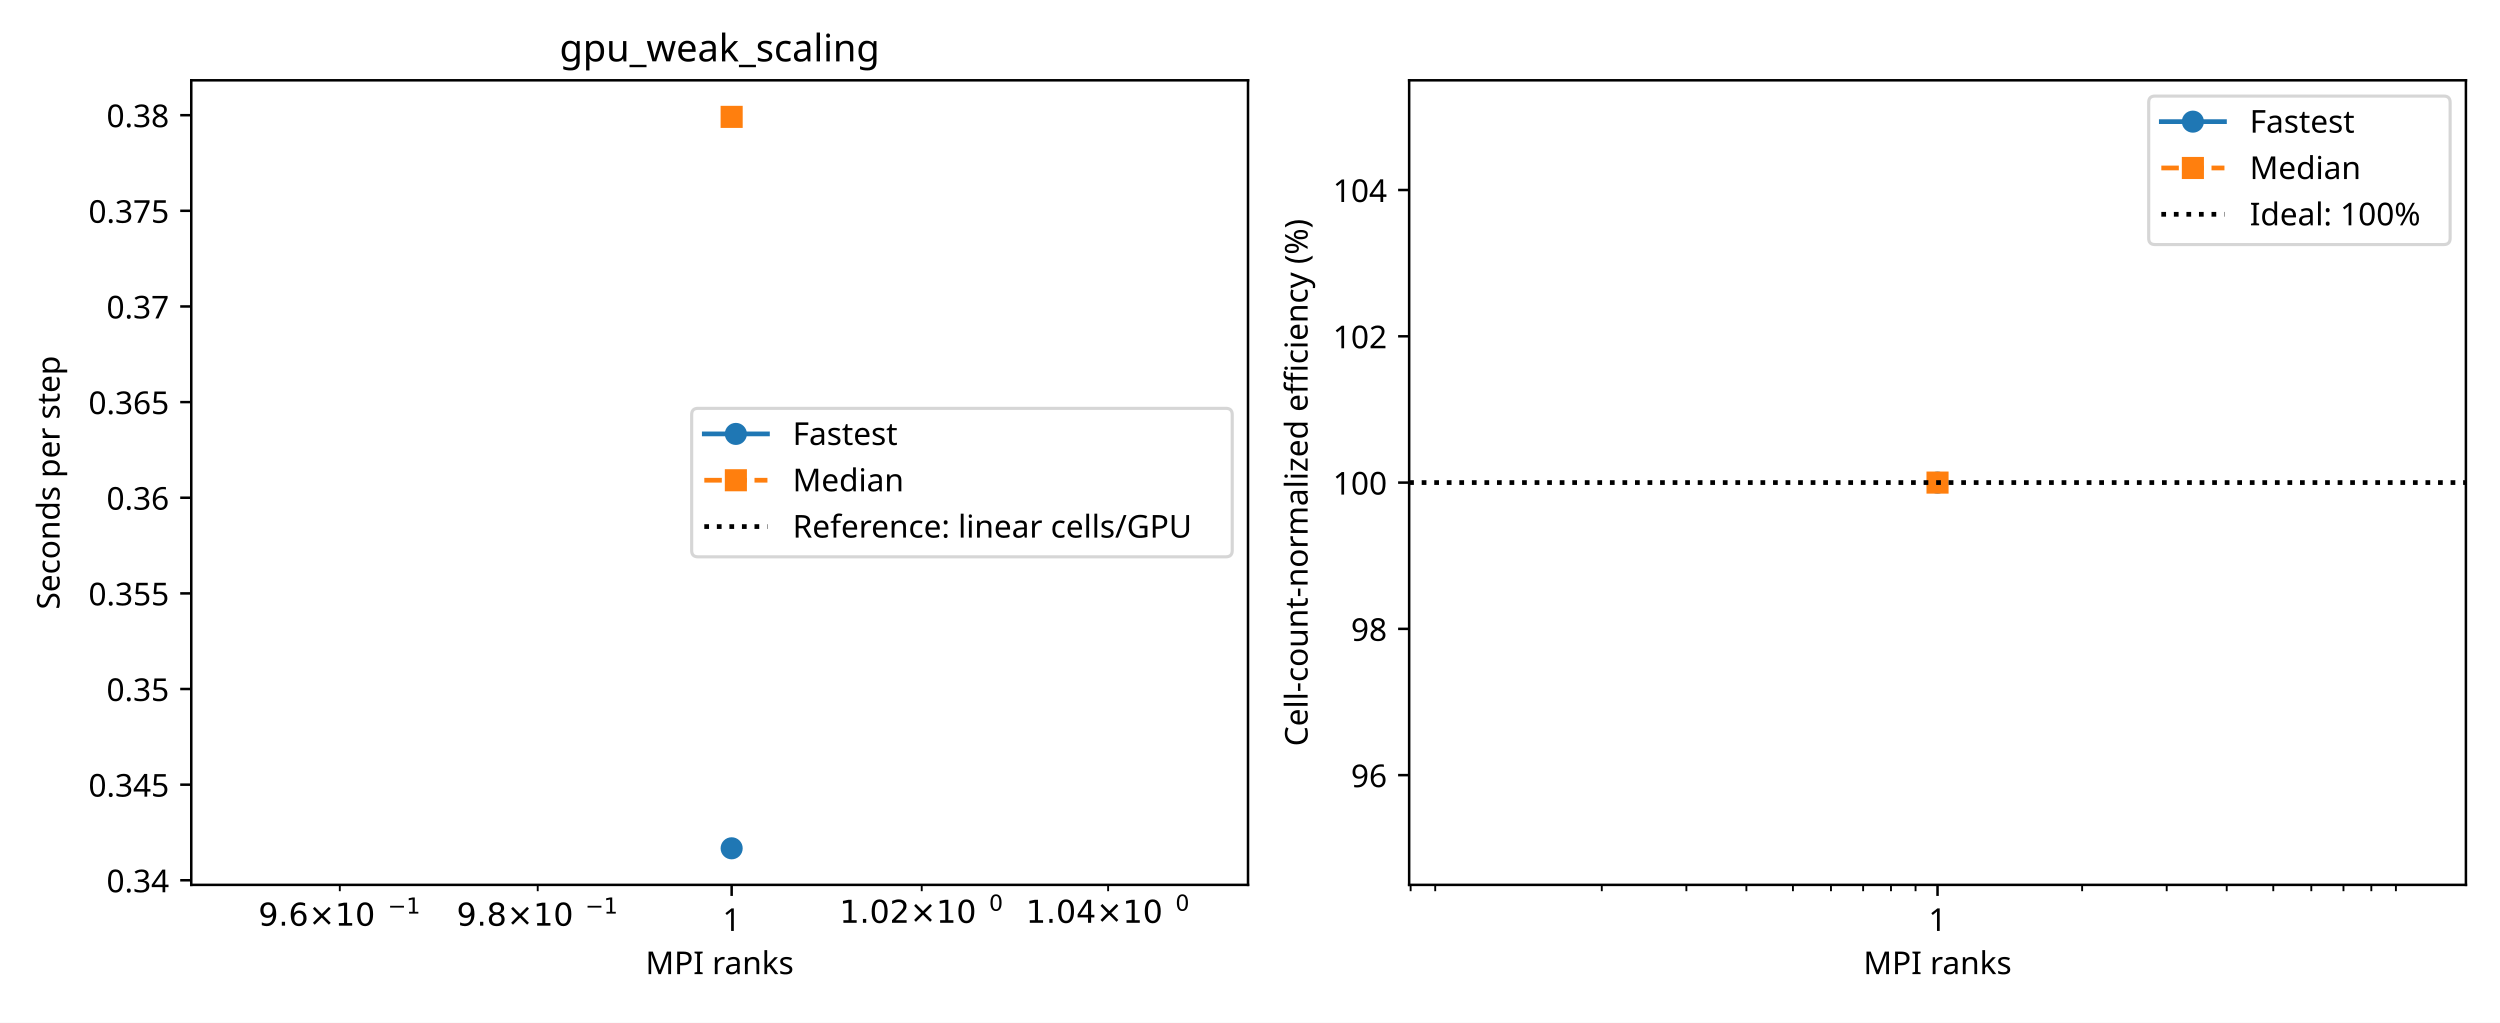
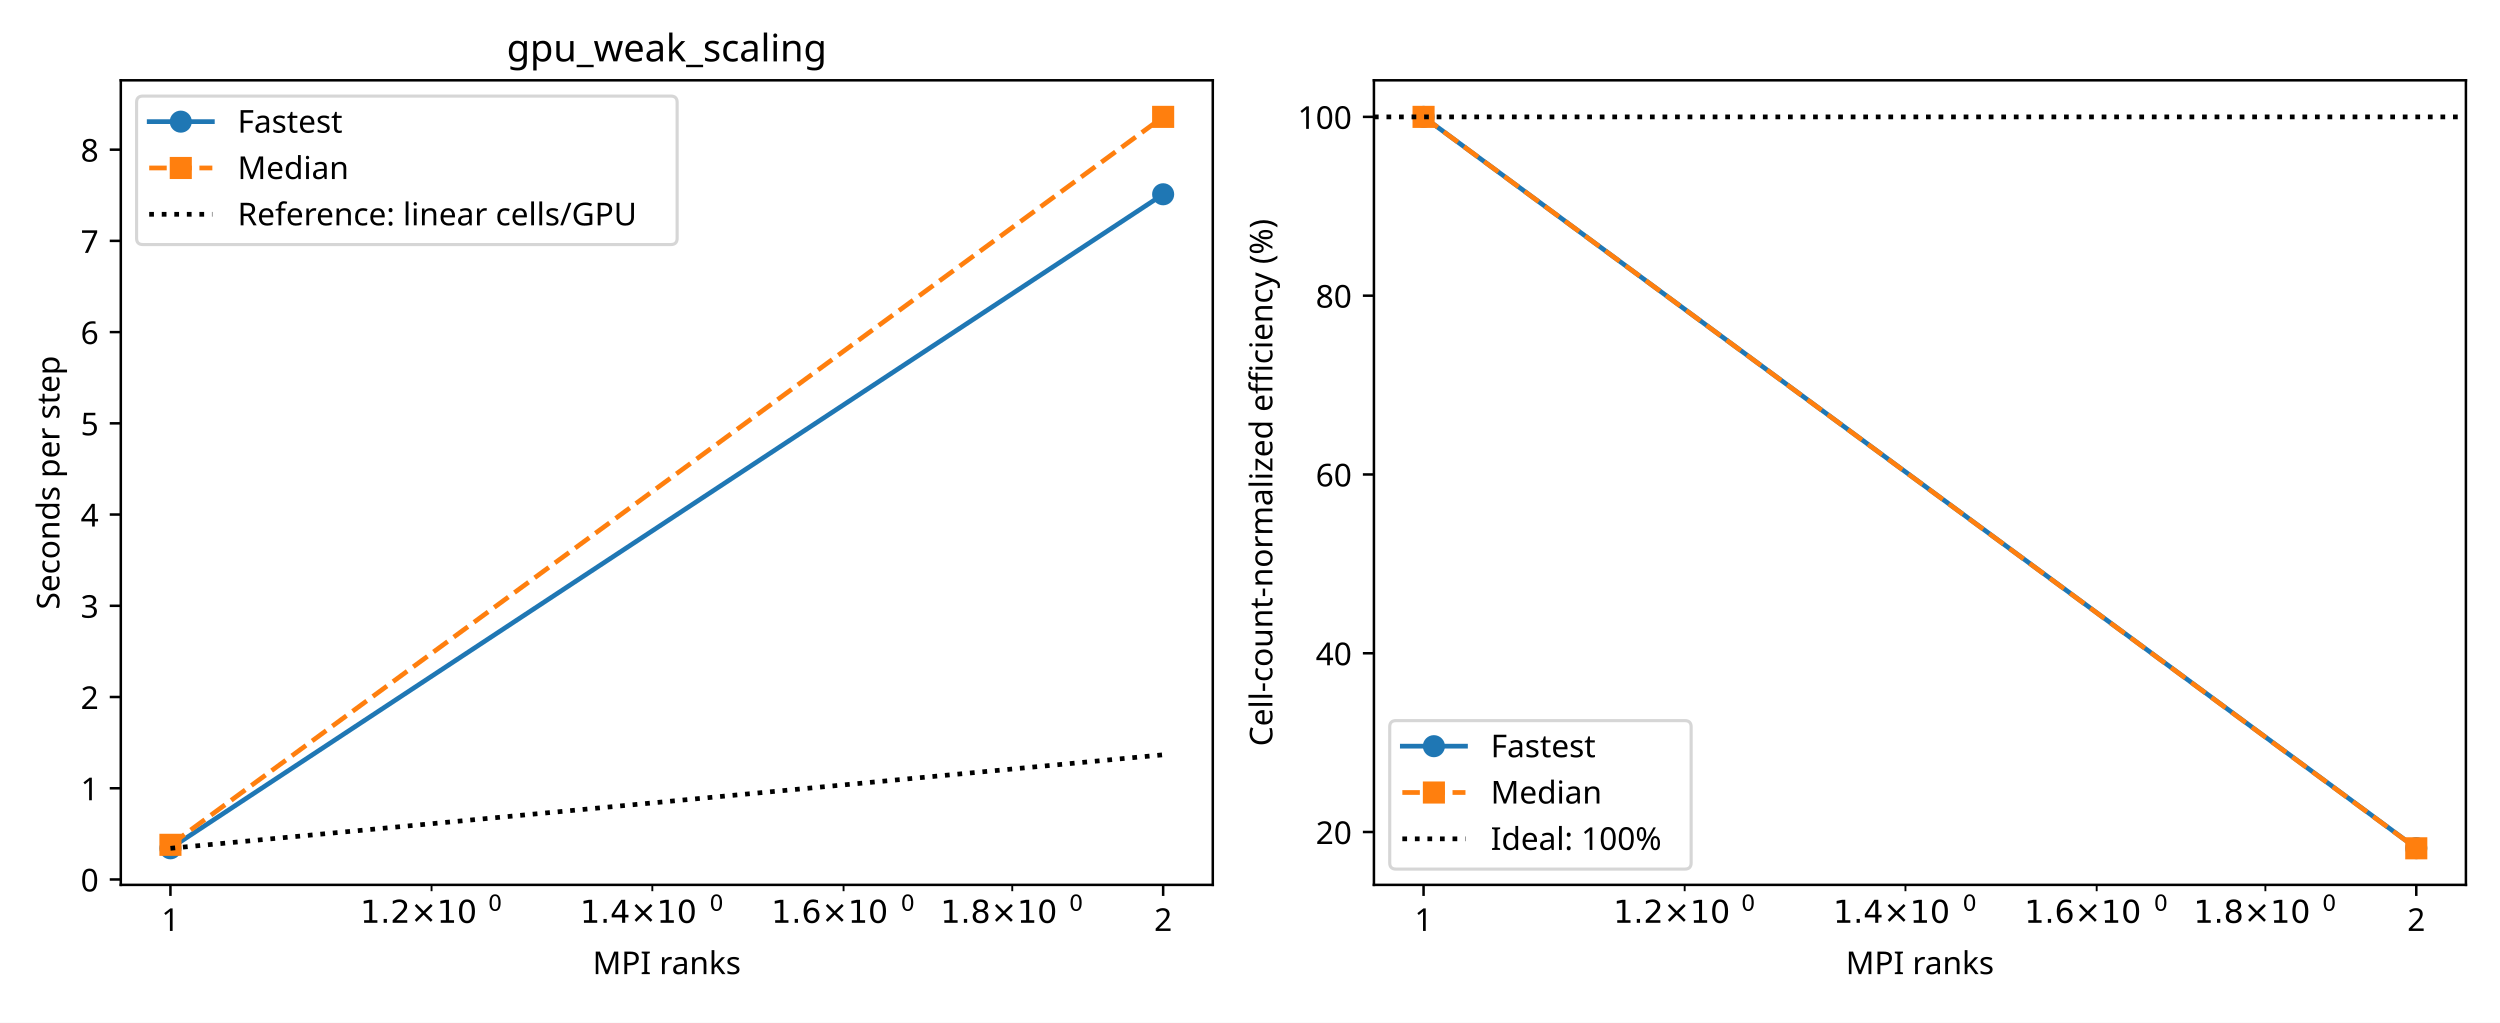
<svg xmlns="http://www.w3.org/2000/svg" xmlns:xlink="http://www.w3.org/1999/xlink" width="792pt" height="324pt" viewBox="0 0 792 324" version="1.1">
  <defs>
    <style type="text/css">*{stroke-linejoin: round; stroke-linecap: butt}</style>
  </defs>
  <g id="figure_1">
    <g id="patch_1">
      <path d="M 0 324 L 792 324 L 792 0 L 0 0 z " style="fill: #ffffff" />
    </g>
    <g id="axes_1">
      <g id="patch_2">
-         <path d="M 60.59 280.328 L 395.37 280.328 L 395.37 25.44 L 60.59 25.44 z " style="fill: #ffffff" />
+         <path d="M 38.27 280.328 L 384.21 280.328 L 384.21 25.44 L 38.27 25.44 z " style="fill: #ffffff" />
      </g>
      <g id="matplotlib.axis_1">
        <g id="xtick_1">
          <g id="line2d_1">
            <defs>
              <path id="m915a4b6a7f" d="M 0 0 L 0 3.5 " style="stroke: #000000; stroke-width: 0.8" />
            </defs>
            <g>
-               <use xlink:href="#m915a4b6a7f" x="231.786" y="280.328" style="stroke: #000000; stroke-width: 0.8" />
+               <use xlink:href="#m915a4b6a7f" x="53.995" y="280.328" style="stroke: #000000; stroke-width: 0.8" />
            </g>
          </g>
          <g id="text_1">
-             <text style="font: 10px 'sans-serif'; text-anchor: middle" x="231.786" y="294.926" transform="rotate(-0, 231.7859, 294.9264)">1</text>
+             <text style="font: 10px 'sans-serif'; text-anchor: middle" x="53.995" y="294.926" transform="rotate(-0, 53.99455, 294.9264)">1</text>
          </g>
        </g>
        <g id="xtick_2">
          <g id="line2d_2">
+             <g>
+               <use xlink:href="#m915a4b6a7f" x="368.485" y="280.328" style="stroke: #000000; stroke-width: 0.8" />
+             </g>
+           </g>
+           <g id="text_2">
+             <text style="font: 10px 'sans-serif'; text-anchor: middle" x="368.485" y="294.926" transform="rotate(-0, 368.4855, 294.9264)">2</text>
+           </g>
+         </g>
+         <g id="xtick_3">
+           <g id="line2d_3">
            <defs>
              <path id="m72433dea88" d="M 0 0 L 0 2 " style="stroke: #000000; stroke-width: 0.6" />
            </defs>
            <g>
-               <use xlink:href="#m72433dea88" x="107.65" y="280.328" style="stroke: #000000; stroke-width: 0.6" />
-             </g>
-           </g>
-           <g id="text_2">
-             <g transform="translate(81.84962 293.3264)">
-               <text>
-                 <tspan style="font: 10px 'DejaVu Sans'" x="0 6.362 9.541 17.852 28.179 34.541" y="-0.064">9.6×10</tspan>
-                 <tspan style="font: 7px 'DejaVu Sans'" x="40.999 46.864" y="-3.892">−1</tspan>
-               </text>
-             </g>
-           </g>
-         </g>
-         <g id="xtick_3">
-           <g id="line2d_3">
-             <g>
-               <use xlink:href="#m72433dea88" x="170.351" y="280.328" style="stroke: #000000; stroke-width: 0.6" />
+               <use xlink:href="#m72433dea88" x="136.716" y="280.328" style="stroke: #000000; stroke-width: 0.6" />
            </g>
          </g>
          <g id="text_3">
-             <g transform="translate(144.6512 293.3264)">
-               <text>
-                 <tspan style="font: 10px 'DejaVu Sans'" x="0 6.362 9.291 17.602 27.929 34.291" y="-0.064">9.8×10</tspan>
-                 <tspan style="font: 7px 'DejaVu Sans'" x="40.749 46.614" y="-3.892">−1</tspan>
+             <g transform="translate(114.1165 293.3264)">
+               <text>
+                 <tspan style="font: 10px 'DejaVu Sans'" x="0 6.362 9.041 17.352 27.679 34.041" y="-0.977">1.2×10</tspan>
+                 <tspan style="font: 7px 'DejaVu Sans'" x="40.499" y="-4.805">0</tspan>
              </text>
            </g>
          </g>
        </g>
        <g id="xtick_4">
          <g id="line2d_4">
            <g>
-               <use xlink:href="#m72433dea88" x="292.004" y="280.328" style="stroke: #000000; stroke-width: 0.6" />
+               <use xlink:href="#m72433dea88" x="206.657" y="280.328" style="stroke: #000000; stroke-width: 0.6" />
            </g>
          </g>
          <g id="text_4">
-             <g transform="translate(265.954 293.3264)">
-               <text>
-                 <tspan style="font: 10px 'DejaVu Sans'" x="0 6.362 9.541 15.903 24.214 34.541 40.903" y="-0.977">1.02×10</tspan>
-                 <tspan style="font: 7px 'DejaVu Sans'" x="47.361" y="-4.805">0</tspan>
+             <g transform="translate(183.7569 293.3264)">
+               <text>
+                 <tspan style="font: 10px 'DejaVu Sans'" x="0 6.362 9.541 17.852 28.179 34.541" y="-0.977">1.4×10</tspan>
+                 <tspan style="font: 7px 'DejaVu Sans'" x="40.999" y="-4.805">0</tspan>
              </text>
            </g>
          </g>
        </g>
        <g id="xtick_5">
          <g id="line2d_5">
            <g>
-               <use xlink:href="#m72433dea88" x="351.053" y="280.328" style="stroke: #000000; stroke-width: 0.6" />
+               <use xlink:href="#m72433dea88" x="267.242" y="280.328" style="stroke: #000000; stroke-width: 0.6" />
            </g>
          </g>
          <g id="text_5">
-             <g transform="translate(325.0028 293.3264)">
-               <text>
-                 <tspan style="font: 10px 'DejaVu Sans'" x="0 6.362 9.541 15.903 24.214 34.541 40.903" y="-0.977">1.04×10</tspan>
-                 <tspan style="font: 7px 'DejaVu Sans'" x="47.361" y="-4.805">0</tspan>
-               </text>
-             </g>
-           </g>
-         </g>
-         <g id="text_6">
-           <text style="font: 10px 'sans-serif'; text-anchor: middle" x="227.98" y="308.605" transform="rotate(-0, 227.98, 308.6046)">MPI ranks</text>
+             <g transform="translate(244.342 293.3264)">
+               <text>
+                 <tspan style="font: 10px 'DejaVu Sans'" x="0 6.362 9.541 17.852 28.179 34.541" y="-0.977">1.6×10</tspan>
+                 <tspan style="font: 7px 'DejaVu Sans'" x="40.999" y="-4.805">0</tspan>
+               </text>
+             </g>
+           </g>
+         </g>
+         <g id="xtick_6">
+           <g id="line2d_6">
+             <g>
+               <use xlink:href="#m72433dea88" x="320.682" y="280.328" style="stroke: #000000; stroke-width: 0.6" />
+             </g>
+           </g>
+           <g id="text_6">
+             <g transform="translate(297.9319 293.3264)">
+               <text>
+                 <tspan style="font: 10px 'DejaVu Sans'" x="0 6.362 9.291 17.602 27.929 34.291" y="-0.977">1.8×10</tspan>
+                 <tspan style="font: 7px 'DejaVu Sans'" x="40.749" y="-4.805">0</tspan>
+               </text>
+             </g>
+           </g>
+         </g>
+         <g id="text_7">
+           <text style="font: 10px 'sans-serif'; text-anchor: middle" x="211.24" y="308.605" transform="rotate(-0, 211.24, 308.6046)">MPI ranks</text>
        </g>
      </g>
      <g id="matplotlib.axis_2">
        <g id="ytick_1">
-           <g id="line2d_6">
+           <g id="line2d_7">
            <defs>
              <path id="mc665064905" d="M 0 0 L -3.5 0 " style="stroke: #000000; stroke-width: 0.8" />
            </defs>
            <g>
-               <use xlink:href="#mc665064905" x="60.59" y="278.876" style="stroke: #000000; stroke-width: 0.8" />
-             </g>
-           </g>
-           <g id="text_7">
-             <text style="font: 10px 'sans-serif'; text-anchor: end" x="53.59" y="282.675" transform="rotate(-0, 53.59, 282.6753)">0.34</text>
+               <use xlink:href="#mc665064905" x="38.27" y="278.617" style="stroke: #000000; stroke-width: 0.8" />
+             </g>
+           </g>
+           <g id="text_8">
+             <text style="font: 10px 'sans-serif'; text-anchor: end" x="31.27" y="282.416" transform="rotate(-0, 31.27, 282.4162)">0</text>
          </g>
        </g>
        <g id="ytick_2">
-           <g id="line2d_7">
-             <g>
-               <use xlink:href="#mc665064905" x="60.59" y="248.578" style="stroke: #000000; stroke-width: 0.8" />
-             </g>
-           </g>
-           <g id="text_8">
-             <text style="font: 10px 'sans-serif'; text-anchor: end" x="53.59" y="252.377" transform="rotate(-0, 53.59, 252.3769)">0.345</text>
+           <g id="line2d_8">
+             <g>
+               <use xlink:href="#mc665064905" x="38.27" y="249.716" style="stroke: #000000; stroke-width: 0.8" />
+             </g>
+           </g>
+           <g id="text_9">
+             <text style="font: 10px 'sans-serif'; text-anchor: end" x="31.27" y="253.515" transform="rotate(-0, 31.27, 253.5149)">1</text>
          </g>
        </g>
        <g id="ytick_3">
-           <g id="line2d_8">
-             <g>
-               <use xlink:href="#mc665064905" x="60.59" y="218.279" style="stroke: #000000; stroke-width: 0.8" />
-             </g>
-           </g>
-           <g id="text_9">
-             <text style="font: 10px 'sans-serif'; text-anchor: end" x="53.59" y="222.079" transform="rotate(-0, 53.59, 222.0786)">0.35</text>
+           <g id="line2d_9">
+             <g>
+               <use xlink:href="#mc665064905" x="38.27" y="220.814" style="stroke: #000000; stroke-width: 0.8" />
+             </g>
+           </g>
+           <g id="text_10">
+             <text style="font: 10px 'sans-serif'; text-anchor: end" x="31.27" y="224.614" transform="rotate(-0, 31.27, 224.6136)">2</text>
          </g>
        </g>
        <g id="ytick_4">
-           <g id="line2d_9">
-             <g>
-               <use xlink:href="#mc665064905" x="60.59" y="187.981" style="stroke: #000000; stroke-width: 0.8" />
-             </g>
-           </g>
-           <g id="text_10">
-             <text style="font: 10px 'sans-serif'; text-anchor: end" x="53.59" y="191.78" transform="rotate(-0, 53.59, 191.7802)">0.355</text>
+           <g id="line2d_10">
+             <g>
+               <use xlink:href="#mc665064905" x="38.27" y="191.913" style="stroke: #000000; stroke-width: 0.8" />
+             </g>
+           </g>
+           <g id="text_11">
+             <text style="font: 10px 'sans-serif'; text-anchor: end" x="31.27" y="195.712" transform="rotate(-0, 31.27, 195.7123)">3</text>
          </g>
        </g>
        <g id="ytick_5">
-           <g id="line2d_10">
-             <g>
-               <use xlink:href="#mc665064905" x="60.59" y="157.683" style="stroke: #000000; stroke-width: 0.8" />
-             </g>
-           </g>
-           <g id="text_11">
-             <text style="font: 10px 'sans-serif'; text-anchor: end" x="53.59" y="161.482" transform="rotate(-0, 53.59, 161.4818)">0.36</text>
+           <g id="line2d_11">
+             <g>
+               <use xlink:href="#mc665064905" x="38.27" y="163.012" style="stroke: #000000; stroke-width: 0.8" />
+             </g>
+           </g>
+           <g id="text_12">
+             <text style="font: 10px 'sans-serif'; text-anchor: end" x="31.27" y="166.811" transform="rotate(-0, 31.27, 166.811)">4</text>
          </g>
        </g>
        <g id="ytick_6">
-           <g id="line2d_11">
-             <g>
-               <use xlink:href="#mc665064905" x="60.59" y="127.384" style="stroke: #000000; stroke-width: 0.8" />
-             </g>
-           </g>
-           <g id="text_12">
-             <text style="font: 10px 'sans-serif'; text-anchor: end" x="53.59" y="131.183" transform="rotate(-0, 53.59, 131.1835)">0.365</text>
+           <g id="line2d_12">
+             <g>
+               <use xlink:href="#mc665064905" x="38.27" y="134.11" style="stroke: #000000; stroke-width: 0.8" />
+             </g>
+           </g>
+           <g id="text_13">
+             <text style="font: 10px 'sans-serif'; text-anchor: end" x="31.27" y="137.91" transform="rotate(-0, 31.27, 137.9097)">5</text>
          </g>
        </g>
        <g id="ytick_7">
-           <g id="line2d_12">
-             <g>
-               <use xlink:href="#mc665064905" x="60.59" y="97.086" style="stroke: #000000; stroke-width: 0.8" />
-             </g>
-           </g>
-           <g id="text_13">
-             <text style="font: 10px 'sans-serif'; text-anchor: end" x="53.59" y="100.885" transform="rotate(-0, 53.59, 100.8851)">0.37</text>
+           <g id="line2d_13">
+             <g>
+               <use xlink:href="#mc665064905" x="38.27" y="105.209" style="stroke: #000000; stroke-width: 0.8" />
+             </g>
+           </g>
+           <g id="text_14">
+             <text style="font: 10px 'sans-serif'; text-anchor: end" x="31.27" y="109.008" transform="rotate(-0, 31.27, 109.0084)">6</text>
          </g>
        </g>
        <g id="ytick_8">
-           <g id="line2d_13">
-             <g>
-               <use xlink:href="#mc665064905" x="60.59" y="66.788" style="stroke: #000000; stroke-width: 0.8" />
-             </g>
-           </g>
-           <g id="text_14">
-             <text style="font: 10px 'sans-serif'; text-anchor: end" x="53.59" y="70.587" transform="rotate(-0, 53.59, 70.58678)">0.375</text>
+           <g id="line2d_14">
+             <g>
+               <use xlink:href="#mc665064905" x="38.27" y="76.308" style="stroke: #000000; stroke-width: 0.8" />
+             </g>
+           </g>
+           <g id="text_15">
+             <text style="font: 10px 'sans-serif'; text-anchor: end" x="31.27" y="80.107" transform="rotate(-0, 31.27, 80.10708)">7</text>
          </g>
        </g>
        <g id="ytick_9">
-           <g id="line2d_14">
-             <g>
-               <use xlink:href="#mc665064905" x="60.59" y="36.489" style="stroke: #000000; stroke-width: 0.8" />
-             </g>
-           </g>
-           <g id="text_15">
-             <text style="font: 10px 'sans-serif'; text-anchor: end" x="53.59" y="40.288" transform="rotate(-0, 53.59, 40.28842)">0.38</text>
-           </g>
-         </g>
-         <g id="text_16">
-           <text style="font: 10px 'sans-serif'; text-anchor: middle" x="18.882" y="152.884" transform="rotate(-90, 18.88219, 152.884)">Seconds per step</text>
-         </g>
-       </g>
-       <g id="line2d_15">
-         <path d="M 231.786 268.742 " clip-path="url(#pa997da781f)" style="fill: none; stroke: #1f77b4; stroke-width: 1.5; stroke-linecap: square" />
+           <g id="line2d_15">
+             <g>
+               <use xlink:href="#mc665064905" x="38.27" y="47.407" style="stroke: #000000; stroke-width: 0.8" />
+             </g>
+           </g>
+           <g id="text_16">
+             <text style="font: 10px 'sans-serif'; text-anchor: end" x="31.27" y="51.206" transform="rotate(-0, 31.27, 51.20578)">8</text>
+           </g>
+         </g>
+         <g id="text_17">
+           <text style="font: 10px 'sans-serif'; text-anchor: middle" x="18.828" y="152.884" transform="rotate(-90, 18.82781, 152.884)">Seconds per step</text>
+         </g>
+       </g>
+       <g id="line2d_16">
+         <path d="M 53.995 268.742 L 368.485 61.545 " clip-path="url(#p9495942c72)" style="fill: none; stroke: #1f77b4; stroke-width: 1.5; stroke-linecap: square" />
        <defs>
          <path id="mfb15104b4f" d="M 0 3 C 0.796 3 1.559 2.684 2.121 2.121 C 2.684 1.559 3 0.796 3 0 C 3 -0.796 2.684 -1.559 2.121 -2.121 C 1.559 -2.684 0.796 -3 0 -3 C -0.796 -3 -1.559 -2.684 -2.121 -2.121 C -2.684 -1.559 -3 -0.796 -3 0 C -3 0.796 -2.684 1.559 -2.121 2.121 C -1.559 2.684 -0.796 3 0 3 z " style="stroke: #1f77b4" />
        </defs>
-         <g clip-path="url(#pa997da781f)">
-           <use xlink:href="#mfb15104b4f" x="231.786" y="268.742" style="fill: #1f77b4; stroke: #1f77b4" />
-         </g>
-       </g>
-       <g id="line2d_16">
-         <path d="M 231.786 37.026 " clip-path="url(#pa997da781f)" style="fill: none; stroke-dasharray: 5.55,2.4; stroke-dashoffset: 0; stroke: #ff7f0e; stroke-width: 1.5" />
+         <g clip-path="url(#p9495942c72)">
+           <use xlink:href="#mfb15104b4f" x="53.995" y="268.742" style="fill: #1f77b4; stroke: #1f77b4" />
+           <use xlink:href="#mfb15104b4f" x="368.485" y="61.545" style="fill: #1f77b4; stroke: #1f77b4" />
+         </g>
+       </g>
+       <g id="line2d_17">
+         <path d="M 53.995 267.637 L 368.485 37.026 " clip-path="url(#p9495942c72)" style="fill: none; stroke-dasharray: 5.55,2.4; stroke-dashoffset: 0; stroke: #ff7f0e; stroke-width: 1.5" />
        <defs>
          <path id="m5a906554f0" d="M -3 3 L 3 3 L 3 -3 L -3 -3 z " style="stroke: #ff7f0e; stroke-linejoin: miter" />
        </defs>
-         <g clip-path="url(#pa997da781f)">
-           <use xlink:href="#m5a906554f0" x="231.786" y="37.026" style="fill: #ff7f0e; stroke: #ff7f0e; stroke-linejoin: miter" />
-         </g>
-       </g>
-       <g id="line2d_17">
-         <path d="M 231.786 268.742 " clip-path="url(#pa997da781f)" style="fill: none; stroke-dasharray: 1.5,2.475; stroke-dashoffset: 0; stroke: #000000; stroke-width: 1.5" />
+         <g clip-path="url(#p9495942c72)">
+           <use xlink:href="#m5a906554f0" x="53.995" y="267.637" style="fill: #ff7f0e; stroke: #ff7f0e; stroke-linejoin: miter" />
+           <use xlink:href="#m5a906554f0" x="368.485" y="37.026" style="fill: #ff7f0e; stroke: #ff7f0e; stroke-linejoin: miter" />
+         </g>
+       </g>
+       <g id="line2d_18">
+         <path d="M 53.995 268.742 L 368.485 239.118 " clip-path="url(#p9495942c72)" style="fill: none; stroke-dasharray: 1.5,2.475; stroke-dashoffset: 0; stroke: #000000; stroke-width: 1.5" />
      </g>
      <g id="patch_3">
-         <path d="M 60.59 280.328 L 60.59 25.44 " style="fill: none; stroke: #000000; stroke-width: 0.8; stroke-linejoin: miter; stroke-linecap: square" />
+         <path d="M 38.27 280.328 L 38.27 25.44 " style="fill: none; stroke: #000000; stroke-width: 0.8; stroke-linejoin: miter; stroke-linecap: square" />
      </g>
      <g id="patch_4">
-         <path d="M 395.37 280.328 L 395.37 25.44 " style="fill: none; stroke: #000000; stroke-width: 0.8; stroke-linejoin: miter; stroke-linecap: square" />
+         <path d="M 384.21 280.328 L 384.21 25.44 " style="fill: none; stroke: #000000; stroke-width: 0.8; stroke-linejoin: miter; stroke-linecap: square" />
      </g>
      <g id="patch_5">
-         <path d="M 60.59 280.328 L 395.37 280.328 " style="fill: none; stroke: #000000; stroke-width: 0.8; stroke-linejoin: miter; stroke-linecap: square" />
+         <path d="M 38.27 280.328 L 384.21 280.328 " style="fill: none; stroke: #000000; stroke-width: 0.8; stroke-linejoin: miter; stroke-linecap: square" />
      </g>
      <g id="patch_6">
-         <path d="M 60.59 25.44 L 395.37 25.44 " style="fill: none; stroke: #000000; stroke-width: 0.8; stroke-linejoin: miter; stroke-linecap: square" />
-       </g>
-       <g id="text_17">
-         <text style="font: 12px 'sans-serif'; text-anchor: middle" x="227.98" y="19.44" transform="rotate(-0, 227.98, 19.44)">gpu_weak_scaling</text>
+         <path d="M 38.27 25.44 L 384.21 25.44 " style="fill: none; stroke: #000000; stroke-width: 0.8; stroke-linejoin: miter; stroke-linecap: square" />
+       </g>
+       <g id="text_18">
+         <text style="font: 12px 'sans-serif'; text-anchor: middle" x="211.24" y="19.44" transform="rotate(-0, 211.24, 19.44)">gpu_weak_scaling</text>
      </g>
      <g id="legend_1">
        <g id="patch_7">
-           <path d="M 221.123 176.401 L 388.37 176.401 Q 390.37 176.401 390.37 174.401 L 390.37 131.367 Q 390.37 129.367 388.37 129.367 L 221.123 129.367 Q 219.123 129.367 219.123 131.367 L 219.123 174.401 Q 219.123 176.401 221.123 176.401 z " style="fill: #ffffff; opacity: 0.8; stroke: #cccccc; stroke-linejoin: miter" />
-         </g>
-         <g id="line2d_18">
-           <path d="M 223.123 137.465 L 233.123 137.465 L 243.123 137.465 " style="fill: none; stroke: #1f77b4; stroke-width: 1.5; stroke-linecap: square" />
+           <path d="M 45.27 77.474 L 212.517 77.474 Q 214.517 77.474 214.517 75.474 L 214.517 32.44 Q 214.517 30.44 212.517 30.44 L 45.27 30.44 Q 43.27 30.44 43.27 32.44 L 43.27 75.474 Q 43.27 77.474 45.27 77.474 z " style="fill: #ffffff; opacity: 0.8; stroke: #cccccc; stroke-linejoin: miter" />
+         </g>
+         <g id="line2d_19">
+           <path d="M 47.27 38.538 L 57.27 38.538 L 67.27 38.538 " style="fill: none; stroke: #1f77b4; stroke-width: 1.5; stroke-linecap: square" />
          <g>
-             <use xlink:href="#mfb15104b4f" x="233.123" y="137.465" style="fill: #1f77b4; stroke: #1f77b4" />
-           </g>
-         </g>
-         <g id="text_18">
-           <text style="font: 10px 'sans-serif'; text-anchor: start" x="251.123" y="140.965" transform="rotate(-0, 251.1231, 140.9652)">Fastest</text>
-         </g>
-         <g id="line2d_19">
-           <path d="M 223.123 152.143 L 233.123 152.143 L 243.123 152.143 " style="fill: none; stroke-dasharray: 5.55,2.4; stroke-dashoffset: 0; stroke: #ff7f0e; stroke-width: 1.5" />
+             <use xlink:href="#mfb15104b4f" x="57.27" y="38.538" style="fill: #1f77b4; stroke: #1f77b4" />
+           </g>
+         </g>
+         <g id="text_19">
+           <text style="font: 10px 'sans-serif'; text-anchor: start" x="75.27" y="42.038" transform="rotate(-0, 75.27, 42.03844)">Fastest</text>
+         </g>
+         <g id="line2d_20">
+           <path d="M 47.27 53.217 L 57.27 53.217 L 67.27 53.217 " style="fill: none; stroke-dasharray: 5.55,2.4; stroke-dashoffset: 0; stroke: #ff7f0e; stroke-width: 1.5" />
          <g>
-             <use xlink:href="#m5a906554f0" x="233.123" y="152.143" style="fill: #ff7f0e; stroke: #ff7f0e; stroke-linejoin: miter" />
-           </g>
-         </g>
-         <g id="text_19">
-           <text style="font: 10px 'sans-serif'; text-anchor: start" x="251.123" y="155.643" transform="rotate(-0, 251.1231, 155.6434)">Median</text>
-         </g>
-         <g id="line2d_20">
-           <path d="M 223.123 166.821 L 233.123 166.821 L 243.123 166.821 " style="fill: none; stroke-dasharray: 1.5,2.475; stroke-dashoffset: 0; stroke: #000000; stroke-width: 1.5" />
+             <use xlink:href="#m5a906554f0" x="57.27" y="53.217" style="fill: #ff7f0e; stroke: #ff7f0e; stroke-linejoin: miter" />
+           </g>
        </g>
        <g id="text_20">
-           <text style="font: 10px 'sans-serif'; text-anchor: start" x="251.123" y="170.321" transform="rotate(-0, 251.1231, 170.3215)">Reference: linear cells/GPU</text>
+           <text style="font: 10px 'sans-serif'; text-anchor: start" x="75.27" y="56.717" transform="rotate(-0, 75.27, 56.71656)">Median</text>
+         </g>
+         <g id="line2d_21">
+           <path d="M 47.27 67.895 L 57.27 67.895 L 67.27 67.895 " style="fill: none; stroke-dasharray: 1.5,2.475; stroke-dashoffset: 0; stroke: #000000; stroke-width: 1.5" />
+         </g>
+         <g id="text_21">
+           <text style="font: 10px 'sans-serif'; text-anchor: start" x="75.27" y="71.395" transform="rotate(-0, 75.27, 71.39469)">Reference: linear cells/GPU</text>
        </g>
      </g>
    </g>
    <g id="axes_2">
      <g id="patch_8">
-         <path d="M 446.42 280.328 L 781.2 280.328 L 781.2 25.44 L 446.42 25.44 z " style="fill: #ffffff" />
+         <path d="M 435.26 280.328 L 781.2 280.328 L 781.2 25.44 L 435.26 25.44 z " style="fill: #ffffff" />
      </g>
      <g id="matplotlib.axis_3">
-         <g id="xtick_6">
-           <g id="line2d_21">
-             <g>
-               <use xlink:href="#m915a4b6a7f" x="613.81" y="280.328" style="stroke: #000000; stroke-width: 0.8" />
-             </g>
-           </g>
-           <g id="text_21">
-             <text style="font: 10px 'sans-serif'; text-anchor: middle" x="613.81" y="294.926" transform="rotate(-0, 613.81, 294.9264)">1</text>
-           </g>
-         </g>
        <g id="xtick_7">
          <g id="line2d_22">
            <g>
-               <use xlink:href="#m72433dea88" x="446.89" y="280.328" style="stroke: #000000; stroke-width: 0.6" />
-             </g>
+               <use xlink:href="#m915a4b6a7f" x="450.985" y="280.328" style="stroke: #000000; stroke-width: 0.8" />
+             </g>
+           </g>
+           <g id="text_22">
+             <text style="font: 10px 'sans-serif'; text-anchor: middle" x="450.985" y="294.926" transform="rotate(-0, 450.9845, 294.9264)">1</text>
          </g>
        </g>
        <g id="xtick_8">
          <g id="line2d_23">
            <g>
-               <use xlink:href="#m72433dea88" x="454.674" y="280.328" style="stroke: #000000; stroke-width: 0.6" />
-             </g>
+               <use xlink:href="#m915a4b6a7f" x="765.475" y="280.328" style="stroke: #000000; stroke-width: 0.8" />
+             </g>
+           </g>
+           <g id="text_23">
+             <text style="font: 10px 'sans-serif'; text-anchor: middle" x="765.475" y="294.926" transform="rotate(-0, 765.4755, 294.9264)">2</text>
          </g>
        </g>
        <g id="xtick_9">
          <g id="line2d_24">
            <g>
-               <use xlink:href="#m72433dea88" x="507.446" y="280.328" style="stroke: #000000; stroke-width: 0.6" />
+               <use xlink:href="#m72433dea88" x="533.706" y="280.328" style="stroke: #000000; stroke-width: 0.6" />
+             </g>
+           </g>
+           <g id="text_24">
+             <g transform="translate(511.1065 293.3264)">
+               <text>
+                 <tspan style="font: 10px 'DejaVu Sans'" x="0 6.362 9.041 17.352 27.679 34.041" y="-0.977">1.2×10</tspan>
+                 <tspan style="font: 7px 'DejaVu Sans'" x="40.499" y="-4.805">0</tspan>
+               </text>
            </g>
          </g>
        </g>
        <g id="xtick_10">
          <g id="line2d_25">
            <g>
-               <use xlink:href="#m72433dea88" x="534.242" y="280.328" style="stroke: #000000; stroke-width: 0.6" />
+               <use xlink:href="#m72433dea88" x="603.647" y="280.328" style="stroke: #000000; stroke-width: 0.6" />
+             </g>
+           </g>
+           <g id="text_25">
+             <g transform="translate(580.7469 293.3264)">
+               <text>
+                 <tspan style="font: 10px 'DejaVu Sans'" x="0 6.362 9.541 17.852 28.179 34.541" y="-0.977">1.4×10</tspan>
+                 <tspan style="font: 7px 'DejaVu Sans'" x="40.999" y="-4.805">0</tspan>
+               </text>
            </g>
          </g>
        </g>
        <g id="xtick_11">
          <g id="line2d_26">
            <g>
-               <use xlink:href="#m72433dea88" x="553.254" y="280.328" style="stroke: #000000; stroke-width: 0.6" />
+               <use xlink:href="#m72433dea88" x="664.232" y="280.328" style="stroke: #000000; stroke-width: 0.6" />
+             </g>
+           </g>
+           <g id="text_26">
+             <g transform="translate(641.332 293.3264)">
+               <text>
+                 <tspan style="font: 10px 'DejaVu Sans'" x="0 6.362 9.541 17.852 28.179 34.541" y="-0.977">1.6×10</tspan>
+                 <tspan style="font: 7px 'DejaVu Sans'" x="40.999" y="-4.805">0</tspan>
+               </text>
            </g>
          </g>
        </g>
        <g id="xtick_12">
          <g id="line2d_27">
            <g>
-               <use xlink:href="#m72433dea88" x="568.001" y="280.328" style="stroke: #000000; stroke-width: 0.6" />
-             </g>
-           </g>
-         </g>
-         <g id="xtick_13">
-           <g id="line2d_28">
-             <g>
-               <use xlink:href="#m72433dea88" x="580.051" y="280.328" style="stroke: #000000; stroke-width: 0.6" />
-             </g>
-           </g>
-         </g>
-         <g id="xtick_14">
-           <g id="line2d_29">
-             <g>
-               <use xlink:href="#m72433dea88" x="590.238" y="280.328" style="stroke: #000000; stroke-width: 0.6" />
-             </g>
-           </g>
-         </g>
-         <g id="xtick_15">
-           <g id="line2d_30">
-             <g>
-               <use xlink:href="#m72433dea88" x="599.063" y="280.328" style="stroke: #000000; stroke-width: 0.6" />
-             </g>
-           </g>
-         </g>
-         <g id="xtick_16">
-           <g id="line2d_31">
-             <g>
-               <use xlink:href="#m72433dea88" x="606.847" y="280.328" style="stroke: #000000; stroke-width: 0.6" />
-             </g>
-           </g>
-         </g>
-         <g id="xtick_17">
-           <g id="line2d_32">
-             <g>
-               <use xlink:href="#m72433dea88" x="659.619" y="280.328" style="stroke: #000000; stroke-width: 0.6" />
-             </g>
-           </g>
-         </g>
-         <g id="xtick_18">
-           <g id="line2d_33">
-             <g>
-               <use xlink:href="#m72433dea88" x="686.415" y="280.328" style="stroke: #000000; stroke-width: 0.6" />
-             </g>
-           </g>
-         </g>
-         <g id="xtick_19">
-           <g id="line2d_34">
-             <g>
-               <use xlink:href="#m72433dea88" x="705.427" y="280.328" style="stroke: #000000; stroke-width: 0.6" />
-             </g>
-           </g>
-         </g>
-         <g id="xtick_20">
-           <g id="line2d_35">
-             <g>
-               <use xlink:href="#m72433dea88" x="720.174" y="280.328" style="stroke: #000000; stroke-width: 0.6" />
-             </g>
-           </g>
-         </g>
-         <g id="xtick_21">
-           <g id="line2d_36">
-             <g>
-               <use xlink:href="#m72433dea88" x="732.223" y="280.328" style="stroke: #000000; stroke-width: 0.6" />
-             </g>
-           </g>
-         </g>
-         <g id="xtick_22">
-           <g id="line2d_37">
-             <g>
-               <use xlink:href="#m72433dea88" x="742.411" y="280.328" style="stroke: #000000; stroke-width: 0.6" />
-             </g>
-           </g>
-         </g>
-         <g id="xtick_23">
-           <g id="line2d_38">
-             <g>
-               <use xlink:href="#m72433dea88" x="751.236" y="280.328" style="stroke: #000000; stroke-width: 0.6" />
-             </g>
-           </g>
-         </g>
-         <g id="xtick_24">
-           <g id="line2d_39">
-             <g>
-               <use xlink:href="#m72433dea88" x="759.02" y="280.328" style="stroke: #000000; stroke-width: 0.6" />
-             </g>
-           </g>
-         </g>
-         <g id="text_22">
-           <text style="font: 10px 'sans-serif'; text-anchor: middle" x="613.81" y="308.605" transform="rotate(-0, 613.81, 308.6046)">MPI ranks</text>
+               <use xlink:href="#m72433dea88" x="717.672" y="280.328" style="stroke: #000000; stroke-width: 0.6" />
+             </g>
+           </g>
+           <g id="text_27">
+             <g transform="translate(694.9219 293.3264)">
+               <text>
+                 <tspan style="font: 10px 'DejaVu Sans'" x="0 6.362 9.291 17.602 27.929 34.291" y="-0.977">1.8×10</tspan>
+                 <tspan style="font: 7px 'DejaVu Sans'" x="40.749" y="-4.805">0</tspan>
+               </text>
+             </g>
+           </g>
+         </g>
+         <g id="text_28">
+           <text style="font: 10px 'sans-serif'; text-anchor: middle" x="608.23" y="308.605" transform="rotate(-0, 608.23, 308.6046)">MPI ranks</text>
        </g>
      </g>
      <g id="matplotlib.axis_4">
        <g id="ytick_10">
-           <g id="line2d_40">
-             <g>
-               <use xlink:href="#mc665064905" x="446.42" y="245.571" style="stroke: #000000; stroke-width: 0.8" />
-             </g>
-           </g>
-           <g id="text_23">
-             <text style="font: 10px 'sans-serif'; text-anchor: end" x="439.42" y="249.37" transform="rotate(-0, 439.42, 249.3698)">96</text>
+           <g id="line2d_28">
+             <g>
+               <use xlink:href="#mc665064905" x="435.26" y="263.586" style="stroke: #000000; stroke-width: 0.8" />
+             </g>
+           </g>
+           <g id="text_29">
+             <text style="font: 10px 'sans-serif'; text-anchor: end" x="428.26" y="267.385" transform="rotate(-0, 428.26, 267.3854)">20</text>
          </g>
        </g>
        <g id="ytick_11">
-           <g id="line2d_41">
-             <g>
-               <use xlink:href="#mc665064905" x="446.42" y="199.227" style="stroke: #000000; stroke-width: 0.8" />
-             </g>
-           </g>
-           <g id="text_24">
-             <text style="font: 10px 'sans-serif'; text-anchor: end" x="439.42" y="203.026" transform="rotate(-0, 439.42, 203.0265)">98</text>
+           <g id="line2d_29">
+             <g>
+               <use xlink:href="#mc665064905" x="435.26" y="206.946" style="stroke: #000000; stroke-width: 0.8" />
+             </g>
+           </g>
+           <g id="text_30">
+             <text style="font: 10px 'sans-serif'; text-anchor: end" x="428.26" y="210.745" transform="rotate(-0, 428.26, 210.7453)">40</text>
          </g>
        </g>
        <g id="ytick_12">
-           <g id="line2d_42">
-             <g>
-               <use xlink:href="#mc665064905" x="446.42" y="152.884" style="stroke: #000000; stroke-width: 0.8" />
-             </g>
-           </g>
-           <g id="text_25">
-             <text style="font: 10px 'sans-serif'; text-anchor: end" x="439.42" y="156.683" transform="rotate(-0, 439.42, 156.6832)">100</text>
+           <g id="line2d_30">
+             <g>
+               <use xlink:href="#mc665064905" x="435.26" y="150.306" style="stroke: #000000; stroke-width: 0.8" />
+             </g>
+           </g>
+           <g id="text_31">
+             <text style="font: 10px 'sans-serif'; text-anchor: end" x="428.26" y="154.105" transform="rotate(-0, 428.26, 154.1052)">60</text>
          </g>
        </g>
        <g id="ytick_13">
-           <g id="line2d_43">
-             <g>
-               <use xlink:href="#mc665064905" x="446.42" y="106.541" style="stroke: #000000; stroke-width: 0.8" />
-             </g>
-           </g>
-           <g id="text_26">
-             <text style="font: 10px 'sans-serif'; text-anchor: end" x="439.42" y="110.34" transform="rotate(-0, 439.42, 110.3399)">102</text>
+           <g id="line2d_31">
+             <g>
+               <use xlink:href="#mc665064905" x="435.26" y="93.666" style="stroke: #000000; stroke-width: 0.8" />
+             </g>
+           </g>
+           <g id="text_32">
+             <text style="font: 10px 'sans-serif'; text-anchor: end" x="428.26" y="97.465" transform="rotate(-0, 428.26, 97.46512)">80</text>
          </g>
        </g>
        <g id="ytick_14">
-           <g id="line2d_44">
-             <g>
-               <use xlink:href="#mc665064905" x="446.42" y="60.197" style="stroke: #000000; stroke-width: 0.8" />
-             </g>
-           </g>
-           <g id="text_27">
-             <text style="font: 10px 'sans-serif'; text-anchor: end" x="439.42" y="63.997" transform="rotate(-0, 439.42, 63.99667)">104</text>
-           </g>
-         </g>
-         <g id="text_28">
-           <text style="font: 10px 'sans-serif'; text-anchor: middle" x="414.253" y="152.884" transform="rotate(-90, 414.2528, 152.884)">Cell-count-normalized efficiency (%)</text>
-         </g>
-       </g>
-       <g id="line2d_45">
-         <path d="M 613.81 152.884 " clip-path="url(#pa06b577592)" style="fill: none; stroke: #1f77b4; stroke-width: 1.5; stroke-linecap: square" />
-         <g clip-path="url(#pa06b577592)">
-           <use xlink:href="#mfb15104b4f" x="613.81" y="152.884" style="fill: #1f77b4; stroke: #1f77b4" />
-         </g>
-       </g>
-       <g id="line2d_46">
-         <path d="M 613.81 152.884 " clip-path="url(#pa06b577592)" style="fill: none; stroke-dasharray: 5.55,2.4; stroke-dashoffset: 0; stroke: #ff7f0e; stroke-width: 1.5" />
-         <g clip-path="url(#pa06b577592)">
-           <use xlink:href="#m5a906554f0" x="613.81" y="152.884" style="fill: #ff7f0e; stroke: #ff7f0e; stroke-linejoin: miter" />
-         </g>
-       </g>
-       <g id="line2d_47">
-         <path d="M 446.42 152.884 L 781.2 152.884 " clip-path="url(#pa06b577592)" style="fill: none; stroke-dasharray: 1.5,2.475; stroke-dashoffset: 0; stroke: #000000; stroke-width: 1.5" />
+           <g id="line2d_32">
+             <g>
+               <use xlink:href="#mc665064905" x="435.26" y="37.026" style="stroke: #000000; stroke-width: 0.8" />
+             </g>
+           </g>
+           <g id="text_33">
+             <text style="font: 10px 'sans-serif'; text-anchor: end" x="428.26" y="40.825" transform="rotate(-0, 428.26, 40.82504)">100</text>
+           </g>
+         </g>
+         <g id="text_34">
+           <text style="font: 10px 'sans-serif'; text-anchor: middle" x="403.093" y="152.884" transform="rotate(-90, 403.0928, 152.884)">Cell-count-normalized efficiency (%)</text>
+         </g>
+       </g>
+       <g id="line2d_33">
+         <path d="M 450.985 37.026 L 765.475 268.694 " clip-path="url(#pfa0655943b)" style="fill: none; stroke: #1f77b4; stroke-width: 1.5; stroke-linecap: square" />
+         <g clip-path="url(#pfa0655943b)">
+           <use xlink:href="#mfb15104b4f" x="450.985" y="37.026" style="fill: #1f77b4; stroke: #1f77b4" />
+           <use xlink:href="#mfb15104b4f" x="765.475" y="268.694" style="fill: #1f77b4; stroke: #1f77b4" />
+         </g>
+       </g>
+       <g id="line2d_34">
+         <path d="M 450.985 37.026 L 765.475 268.742 " clip-path="url(#pfa0655943b)" style="fill: none; stroke-dasharray: 5.55,2.4; stroke-dashoffset: 0; stroke: #ff7f0e; stroke-width: 1.5" />
+         <g clip-path="url(#pfa0655943b)">
+           <use xlink:href="#m5a906554f0" x="450.985" y="37.026" style="fill: #ff7f0e; stroke: #ff7f0e; stroke-linejoin: miter" />
+           <use xlink:href="#m5a906554f0" x="765.475" y="268.742" style="fill: #ff7f0e; stroke: #ff7f0e; stroke-linejoin: miter" />
+         </g>
+       </g>
+       <g id="line2d_35">
+         <path d="M 435.26 37.026 L 781.2 37.026 " clip-path="url(#pfa0655943b)" style="fill: none; stroke-dasharray: 1.5,2.475; stroke-dashoffset: 0; stroke: #000000; stroke-width: 1.5" />
      </g>
      <g id="patch_9">
-         <path d="M 446.42 280.328 L 446.42 25.44 " style="fill: none; stroke: #000000; stroke-width: 0.8; stroke-linejoin: miter; stroke-linecap: square" />
+         <path d="M 435.26 280.328 L 435.26 25.44 " style="fill: none; stroke: #000000; stroke-width: 0.8; stroke-linejoin: miter; stroke-linecap: square" />
      </g>
      <g id="patch_10">
        <path d="M 781.2 280.328 L 781.2 25.44 " style="fill: none; stroke: #000000; stroke-width: 0.8; stroke-linejoin: miter; stroke-linecap: square" />
      </g>
      <g id="patch_11">
-         <path d="M 446.42 280.328 L 781.2 280.328 " style="fill: none; stroke: #000000; stroke-width: 0.8; stroke-linejoin: miter; stroke-linecap: square" />
+         <path d="M 435.26 280.328 L 781.2 280.328 " style="fill: none; stroke: #000000; stroke-width: 0.8; stroke-linejoin: miter; stroke-linecap: square" />
      </g>
      <g id="patch_12">
-         <path d="M 446.42 25.44 L 781.2 25.44 " style="fill: none; stroke: #000000; stroke-width: 0.8; stroke-linejoin: miter; stroke-linecap: square" />
+         <path d="M 435.26 25.44 L 781.2 25.44 " style="fill: none; stroke: #000000; stroke-width: 0.8; stroke-linejoin: miter; stroke-linecap: square" />
      </g>
      <g id="legend_2">
        <g id="patch_13">
-           <path d="M 682.706 77.474 L 774.2 77.474 Q 776.2 77.474 776.2 75.474 L 776.2 32.44 Q 776.2 30.44 774.2 30.44 L 682.706 30.44 Q 680.706 30.44 680.706 32.44 L 680.706 75.474 Q 680.706 77.474 682.706 77.474 z " style="fill: #ffffff; opacity: 0.8; stroke: #cccccc; stroke-linejoin: miter" />
-         </g>
-         <g id="line2d_48">
-           <path d="M 684.706 38.538 L 694.706 38.538 L 704.706 38.538 " style="fill: none; stroke: #1f77b4; stroke-width: 1.5; stroke-linecap: square" />
+           <path d="M 442.26 275.328 L 533.754 275.328 Q 535.754 275.328 535.754 273.328 L 535.754 230.294 Q 535.754 228.294 533.754 228.294 L 442.26 228.294 Q 440.26 228.294 440.26 230.294 L 440.26 273.328 Q 440.26 275.328 442.26 275.328 z " style="fill: #ffffff; opacity: 0.8; stroke: #cccccc; stroke-linejoin: miter" />
+         </g>
+         <g id="line2d_36">
+           <path d="M 444.26 236.392 L 454.26 236.392 L 464.26 236.392 " style="fill: none; stroke: #1f77b4; stroke-width: 1.5; stroke-linecap: square" />
          <g>
-             <use xlink:href="#mfb15104b4f" x="694.706" y="38.538" style="fill: #1f77b4; stroke: #1f77b4" />
-           </g>
-         </g>
-         <g id="text_29">
-           <text style="font: 10px 'sans-serif'; text-anchor: start" x="712.706" y="42.038" transform="rotate(-0, 712.7062, 42.03844)">Fastest</text>
-         </g>
-         <g id="line2d_49">
-           <path d="M 684.706 53.217 L 694.706 53.217 L 704.706 53.217 " style="fill: none; stroke-dasharray: 5.55,2.4; stroke-dashoffset: 0; stroke: #ff7f0e; stroke-width: 1.5" />
+             <use xlink:href="#mfb15104b4f" x="454.26" y="236.392" style="fill: #1f77b4; stroke: #1f77b4" />
+           </g>
+         </g>
+         <g id="text_35">
+           <text style="font: 10px 'sans-serif'; text-anchor: start" x="472.26" y="239.892" transform="rotate(-0, 472.26, 239.8921)">Fastest</text>
+         </g>
+         <g id="line2d_37">
+           <path d="M 444.26 251.07 L 454.26 251.07 L 464.26 251.07 " style="fill: none; stroke-dasharray: 5.55,2.4; stroke-dashoffset: 0; stroke: #ff7f0e; stroke-width: 1.5" />
          <g>
-             <use xlink:href="#m5a906554f0" x="694.706" y="53.217" style="fill: #ff7f0e; stroke: #ff7f0e; stroke-linejoin: miter" />
-           </g>
-         </g>
-         <g id="text_30">
-           <text style="font: 10px 'sans-serif'; text-anchor: start" x="712.706" y="56.717" transform="rotate(-0, 712.7062, 56.71656)">Median</text>
-         </g>
-         <g id="line2d_50">
-           <path d="M 684.706 67.895 L 694.706 67.895 L 704.706 67.895 " style="fill: none; stroke-dasharray: 1.5,2.475; stroke-dashoffset: 0; stroke: #000000; stroke-width: 1.5" />
-         </g>
-         <g id="text_31">
-           <text style="font: 10px 'sans-serif'; text-anchor: start" x="712.706" y="71.395" transform="rotate(-0, 712.7062, 71.39469)">Ideal: 100%</text>
+             <use xlink:href="#m5a906554f0" x="454.26" y="251.07" style="fill: #ff7f0e; stroke: #ff7f0e; stroke-linejoin: miter" />
+           </g>
+         </g>
+         <g id="text_36">
+           <text style="font: 10px 'sans-serif'; text-anchor: start" x="472.26" y="254.57" transform="rotate(-0, 472.26, 254.5702)">Median</text>
+         </g>
+         <g id="line2d_38">
+           <path d="M 444.26 265.748 L 454.26 265.748 L 464.26 265.748 " style="fill: none; stroke-dasharray: 1.5,2.475; stroke-dashoffset: 0; stroke: #000000; stroke-width: 1.5" />
+         </g>
+         <g id="text_37">
+           <text style="font: 10px 'sans-serif'; text-anchor: start" x="472.26" y="269.248" transform="rotate(-0, 472.26, 269.2483)">Ideal: 100%</text>
        </g>
      </g>
    </g>
  </g>
  <defs>
-     <clipPath id="pa997da781f">
-       <rect x="60.59" y="25.44" width="334.78" height="254.888" />
+     <clipPath id="p9495942c72">
+       <rect x="38.27" y="25.44" width="345.94" height="254.888" />
    </clipPath>
-     <clipPath id="pa06b577592">
-       <rect x="446.42" y="25.44" width="334.78" height="254.888" />
+     <clipPath id="pfa0655943b">
+       <rect x="435.26" y="25.44" width="345.94" height="254.888" />
    </clipPath>
  </defs>
</svg>
